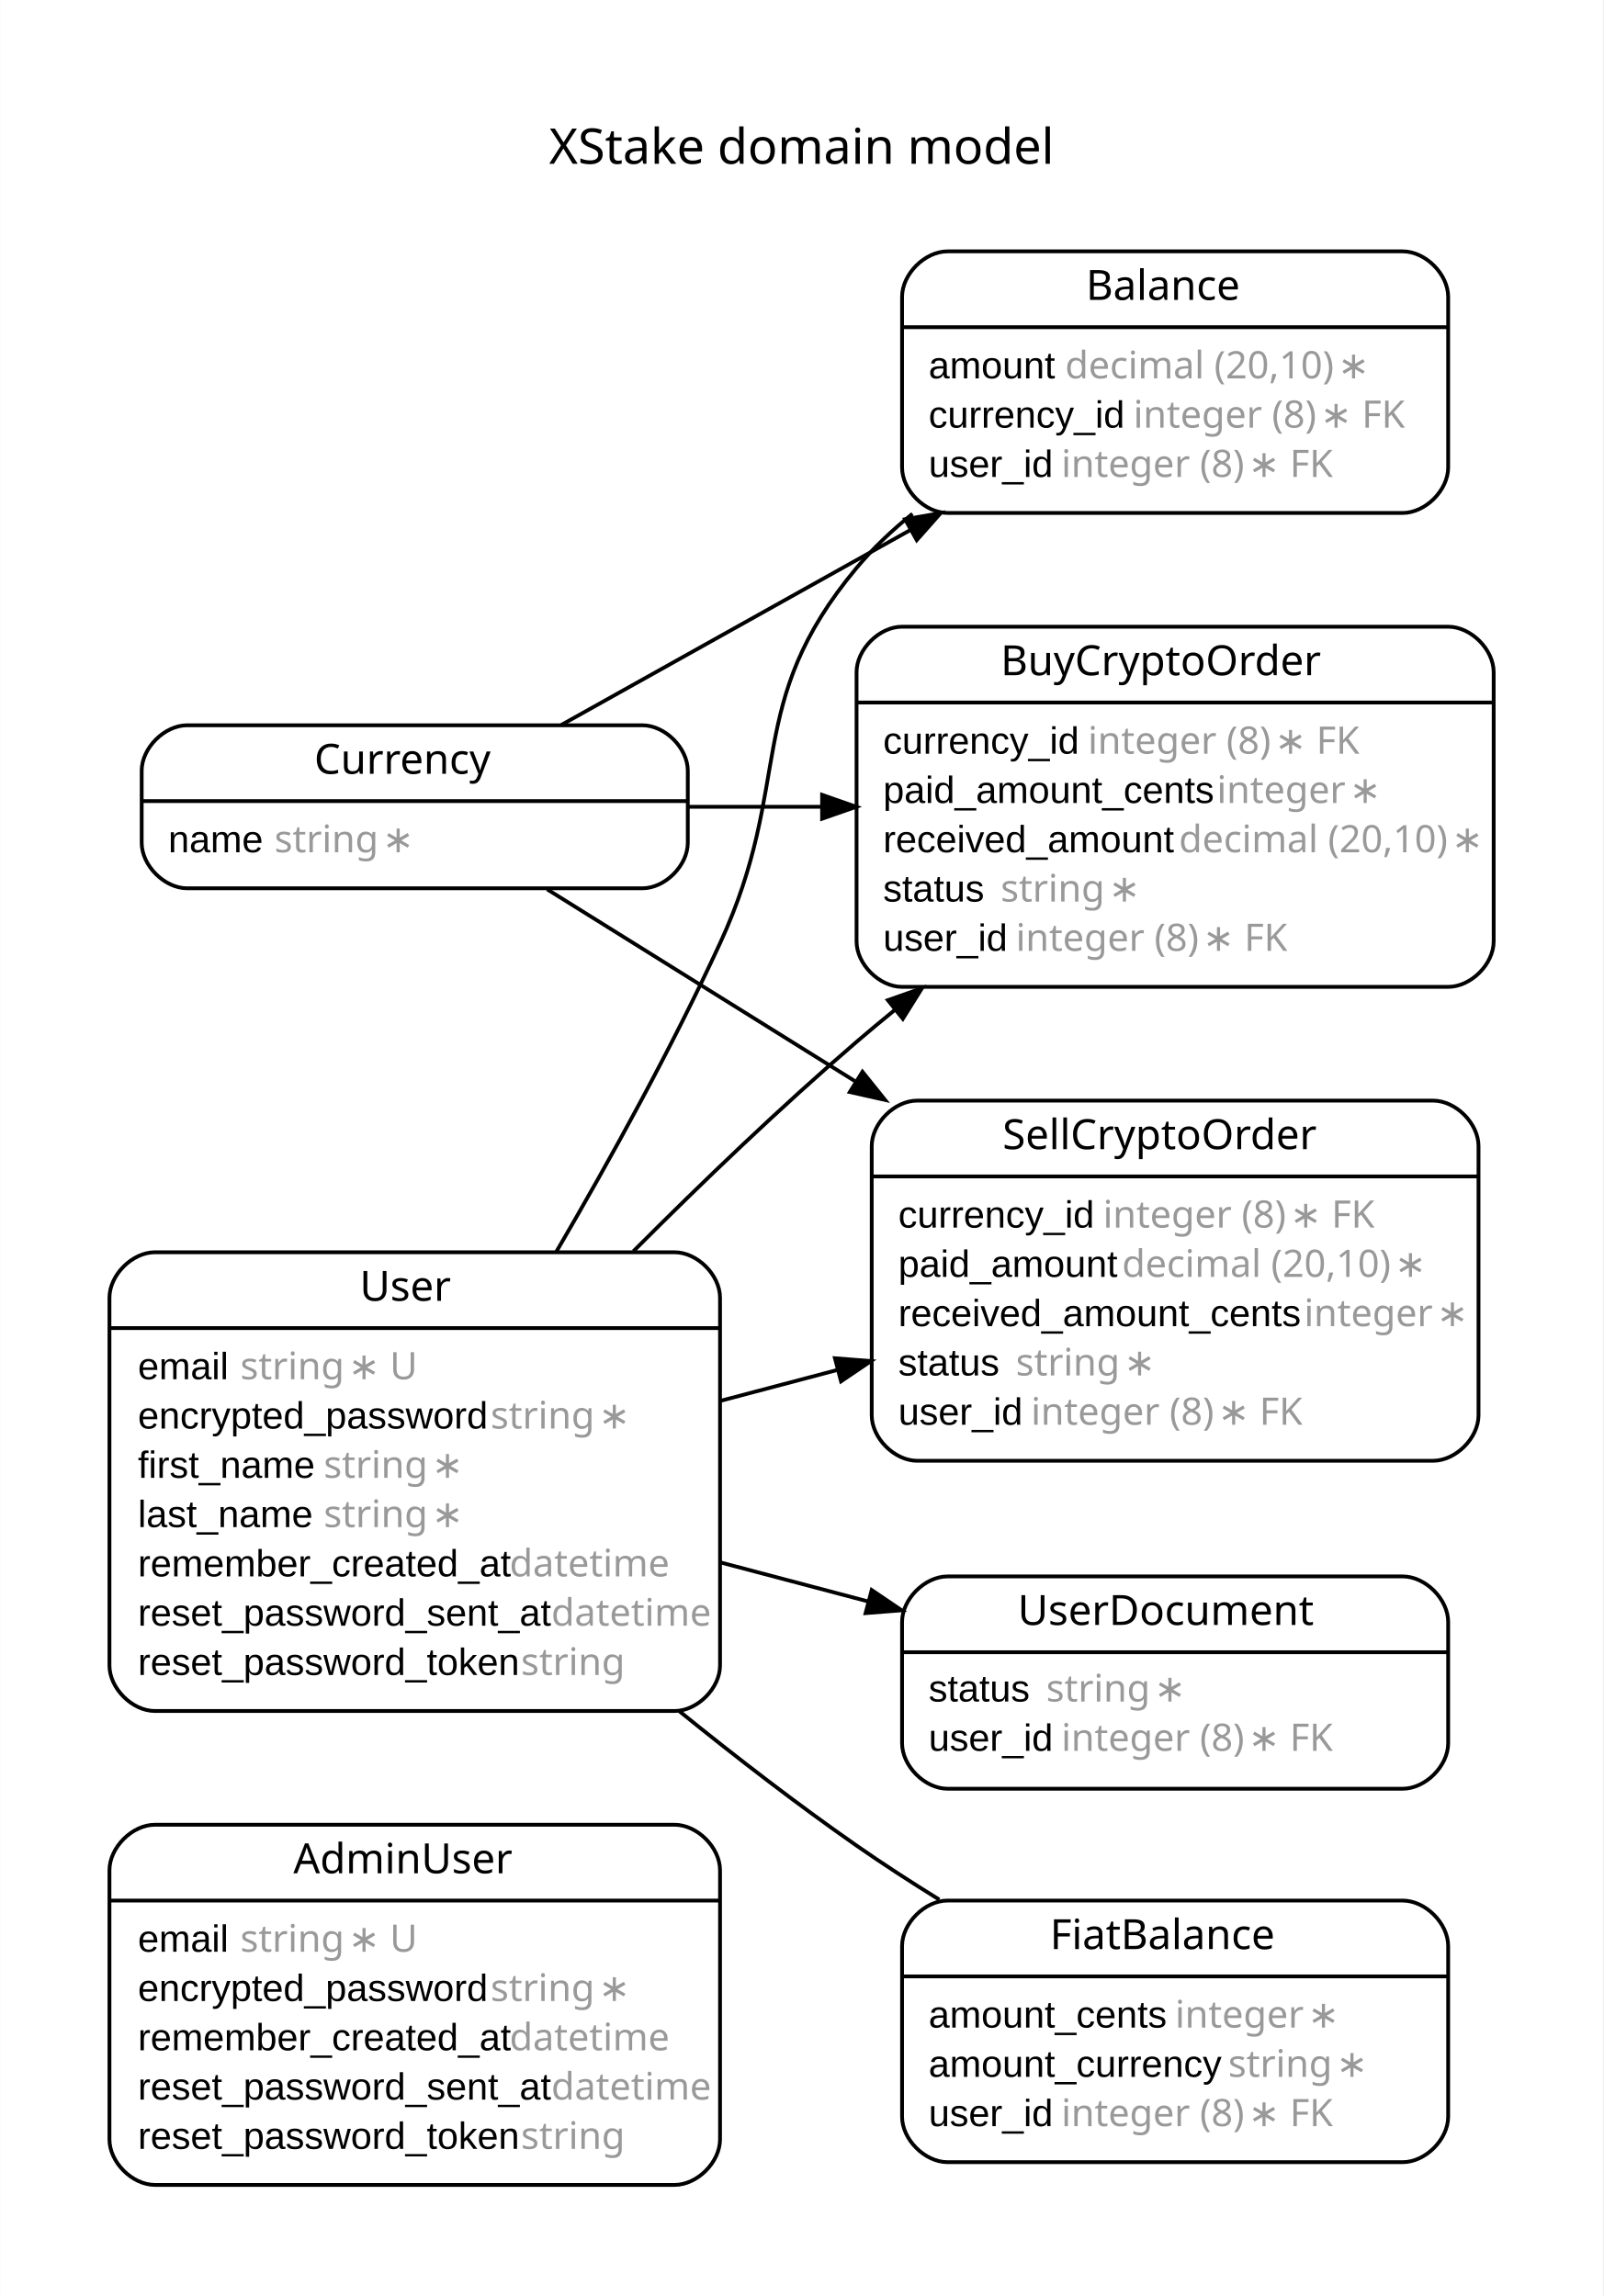
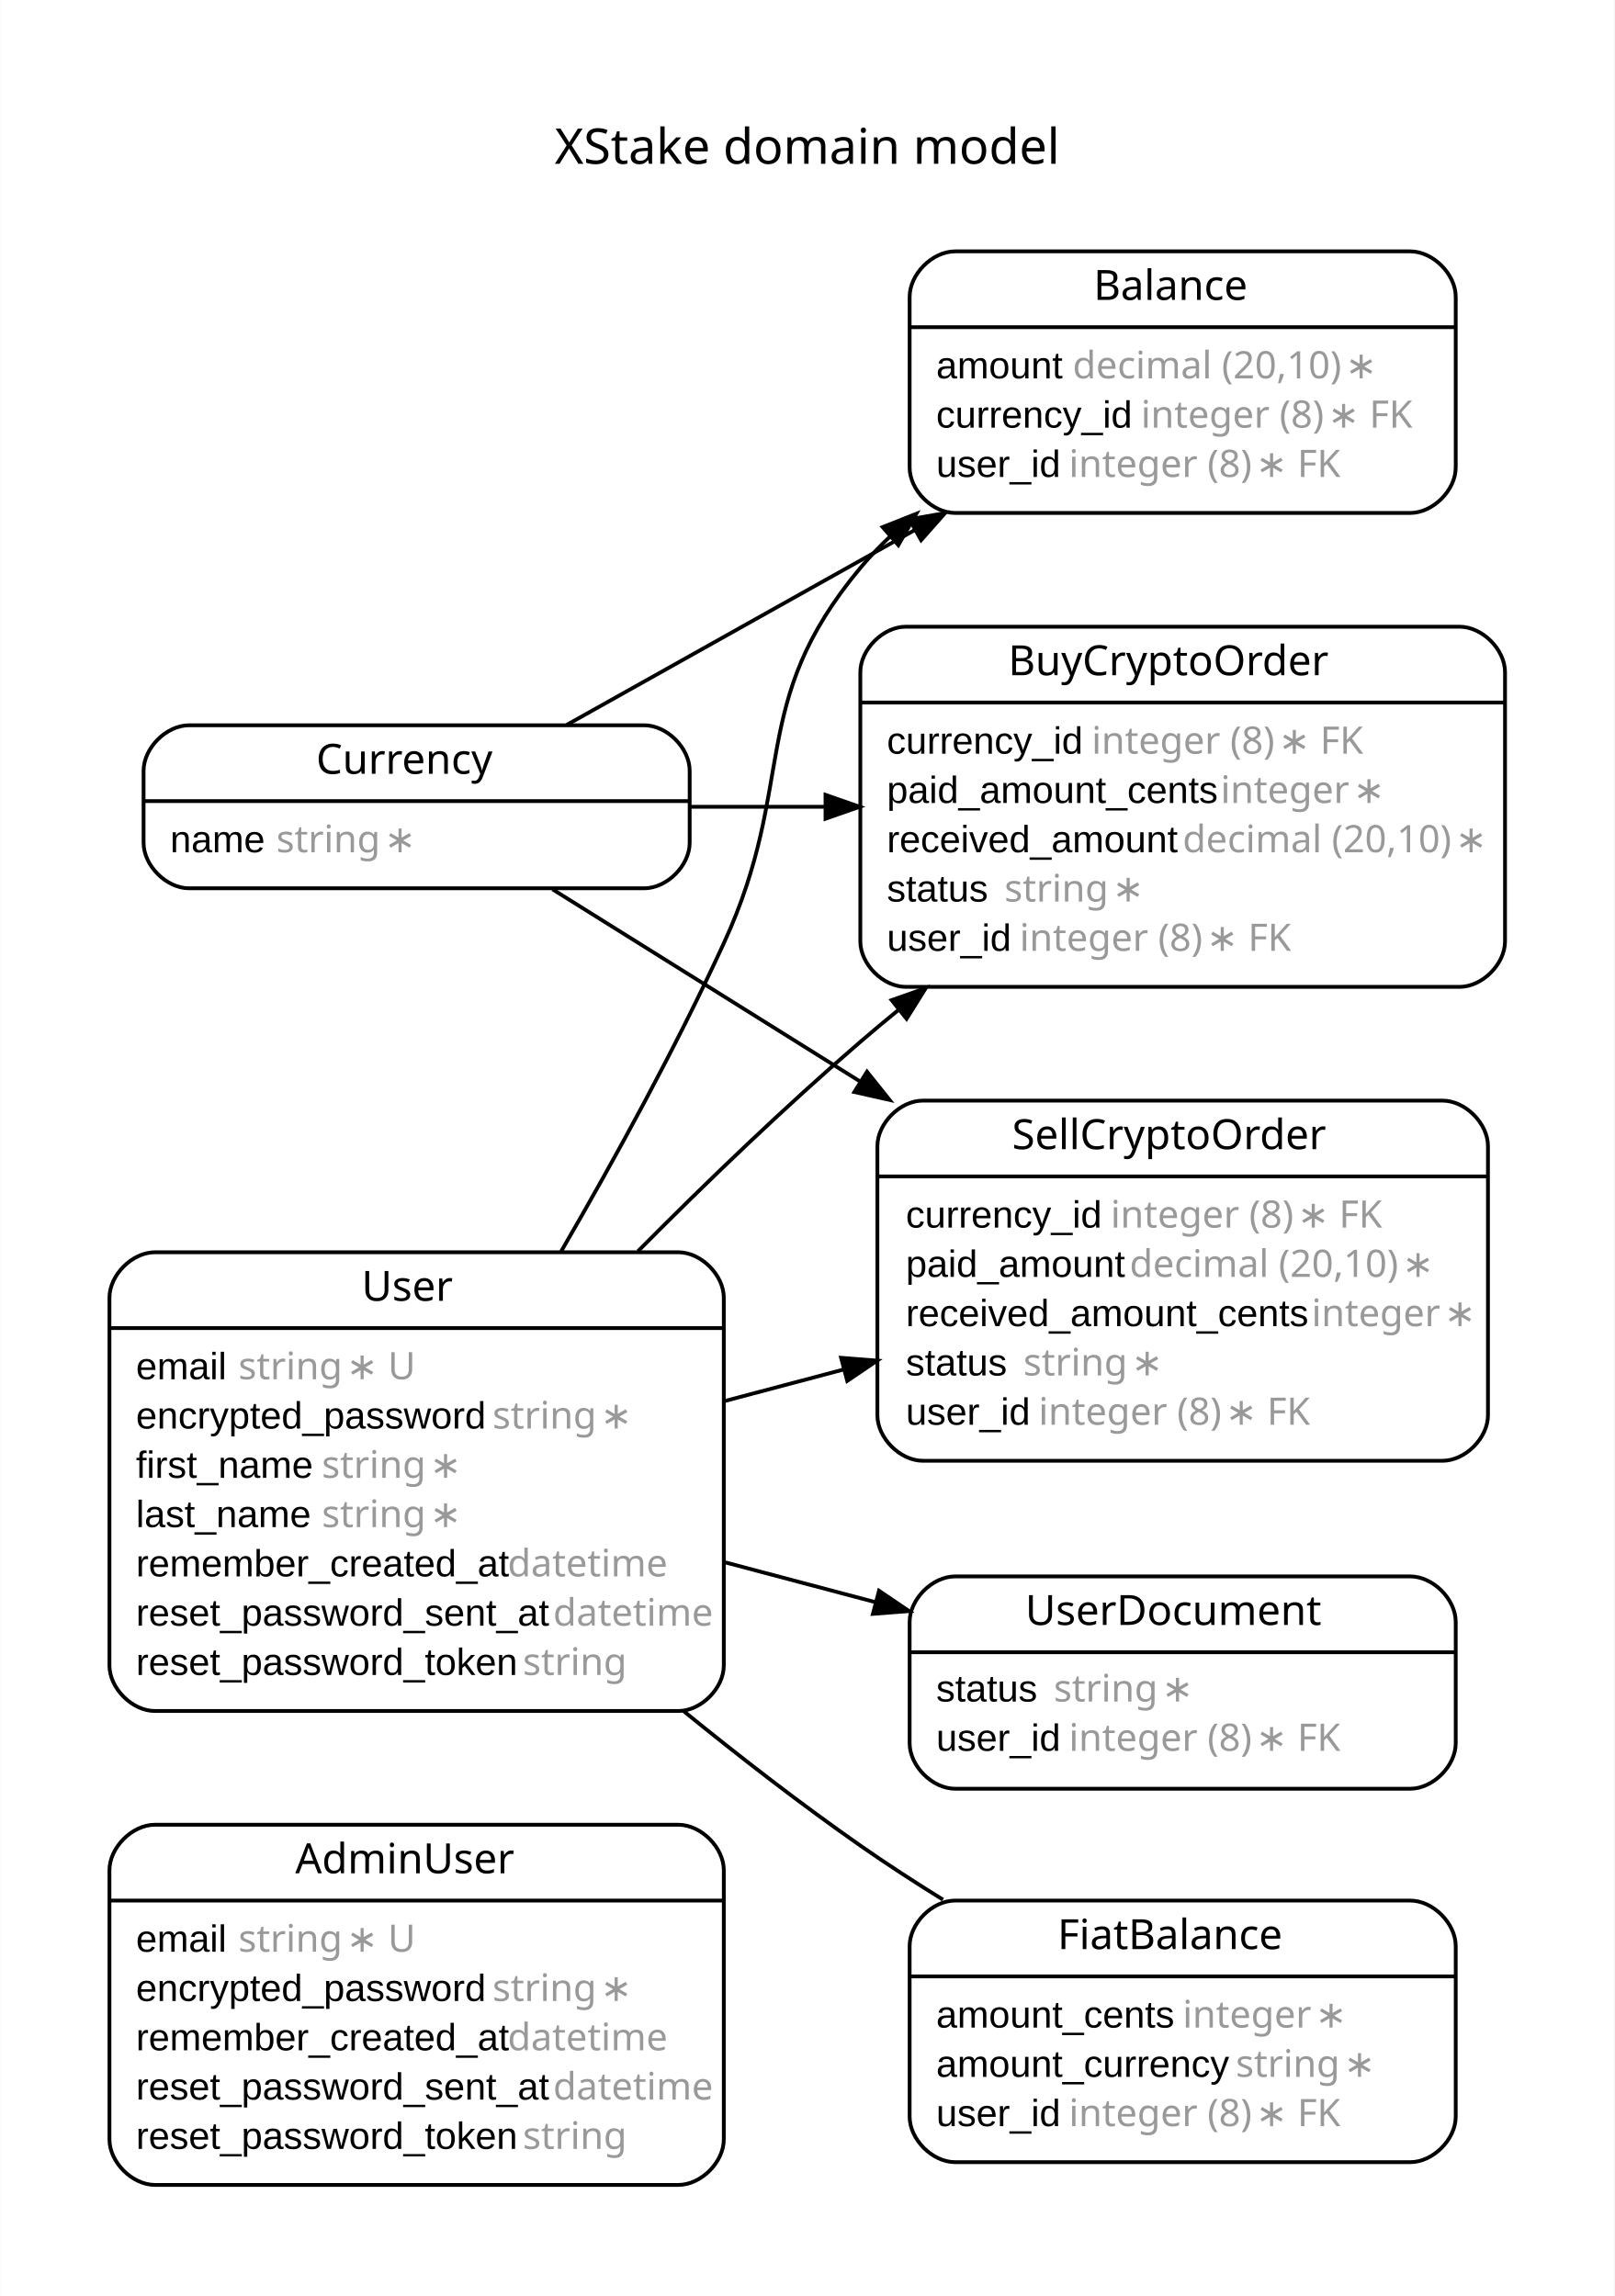
- <svg xmlns="http://www.w3.org/2000/svg" width="423pt" height="606pt" viewBox="0.00 0.00 422.60 605.60">
+ <svg xmlns="http://www.w3.org/2000/svg" width="426pt" height="606pt" viewBox="0.00 0.00 425.60 605.60">
  <g id="graph0" class="graph" transform="scale(1 1) rotate(0) translate(28.8 576.8)">
-     <polygon fill="#ffffff" stroke="transparent" points="-28.8,28.8 -28.8,-576.8 393.8,-576.8 393.8,28.8 -28.8,28.8" />
-     <text text-anchor="middle" x="182.5" y="-533.6" font-family="Arial Bold" font-size="13.00" fill="#000000">XStake domain model</text>
+     <polygon fill="white" stroke="transparent" points="-28.8,28.8 -28.8,-576.8 396.8,-576.8 396.8,28.8 -28.8,28.8" />
+     <text text-anchor="middle" x="184" y="-533.6" font-family="Arial Bold" font-size="13.00">XStake domain model</text>
    <g id="node1" class="node">
-       <path fill="none" stroke="#000000" d="M12,-.5C12,-.5 149,-.5 149,-.5 155,-.5 161,-6.5 161,-12.5 161,-12.5 161,-83.5 161,-83.5 161,-89.5 155,-95.5 149,-95.5 149,-95.5 12,-95.5 12,-95.5 6,-95.5 0,-89.5 0,-83.5 0,-83.5 0,-12.5 0,-12.5 0,-6.5 6,-.5 12,-.5" />
-       <text text-anchor="start" x="48.5" y="-82.7" font-family="Arial Bold" font-size="11.00" fill="#000000">AdminUser</text>
-       <polyline fill="none" stroke="#000000" points="0,-75.5 161,-75.5 " />
-       <text text-anchor="start" x="7.5" y="-62" font-family="Arial" font-size="10.00" fill="#000000">email </text>
-       <text text-anchor="start" x="34.5" y="-62" font-family="Arial Italic" font-size="10.00" fill="#999999">string ∗ U</text>
-       <text text-anchor="start" x="7.5" y="-49" font-family="Arial" font-size="10.00" fill="#000000">encrypted_password </text>
-       <text text-anchor="start" x="100.5" y="-49" font-family="Arial Italic" font-size="10.00" fill="#999999">string ∗</text>
-       <text text-anchor="start" x="7.5" y="-36" font-family="Arial" font-size="10.00" fill="#000000">remember_created_at </text>
-       <text text-anchor="start" x="105.5" y="-36" font-family="Arial Italic" font-size="10.00" fill="#999999">datetime</text>
-       <text text-anchor="start" x="7.5" y="-23" font-family="Arial" font-size="10.00" fill="#000000">reset_password_sent_at </text>
-       <text text-anchor="start" x="116.5" y="-23" font-family="Arial Italic" font-size="10.00" fill="#999999">datetime</text>
-       <text text-anchor="start" x="7.5" y="-10" font-family="Arial" font-size="10.00" fill="#000000">reset_password_token </text>
-       <text text-anchor="start" x="108.5" y="-10" font-family="Arial Italic" font-size="10.00" fill="#999999">string</text>
+       <path fill="none" stroke="black" d="M12,-0.5C12,-0.5 150,-0.5 150,-0.5 156,-0.5 162,-6.5 162,-12.5 162,-12.5 162,-83.5 162,-83.5 162,-89.5 156,-95.5 150,-95.5 150,-95.5 12,-95.5 12,-95.5 6,-95.5 0,-89.5 0,-83.5 0,-83.5 0,-12.5 0,-12.5 0,-6.5 6,-0.5 12,-0.5" />
+       <text text-anchor="start" x="49" y="-82.7" font-family="Arial Bold" font-size="11.00">AdminUser</text>
+       <polyline fill="none" stroke="black" points="0,-75.5 162,-75.5 " />
+       <text text-anchor="start" x="7" y="-62" font-family="Arial" font-size="10.00">email </text>
+       <text text-anchor="start" x="34" y="-62" font-family="Arial Italic" font-size="10.00" fill="#999999">string ∗ U</text>
+       <text text-anchor="start" x="7" y="-49" font-family="Arial" font-size="10.00">encrypted_password </text>
+       <text text-anchor="start" x="101" y="-49" font-family="Arial Italic" font-size="10.00" fill="#999999">string ∗</text>
+       <text text-anchor="start" x="7" y="-36" font-family="Arial" font-size="10.00">remember_created_at </text>
+       <text text-anchor="start" x="105" y="-36" font-family="Arial Italic" font-size="10.00" fill="#999999">datetime</text>
+       <text text-anchor="start" x="7" y="-23" font-family="Arial" font-size="10.00">reset_password_sent_at </text>
+       <text text-anchor="start" x="117" y="-23" font-family="Arial Italic" font-size="10.00" fill="#999999">datetime</text>
+       <text text-anchor="start" x="7" y="-10" font-family="Arial" font-size="10.00">reset_password_token </text>
+       <text text-anchor="start" x="109" y="-10" font-family="Arial Italic" font-size="10.00" fill="#999999">string</text>
    </g>
    <g id="node2" class="node">
-       <path fill="none" stroke="#000000" d="M221,-441.5C221,-441.5 341,-441.5 341,-441.5 347,-441.5 353,-447.5 353,-453.5 353,-453.5 353,-498.5 353,-498.5 353,-504.5 347,-510.5 341,-510.5 341,-510.5 221,-510.5 221,-510.5 215,-510.5 209,-504.5 209,-498.5 209,-498.5 209,-453.5 209,-453.5 209,-447.5 215,-441.5 221,-441.5" />
-       <text text-anchor="start" x="257.5" y="-497.7" font-family="Arial Bold" font-size="11.00" fill="#000000">Balance</text>
-       <polyline fill="none" stroke="#000000" points="209,-490.5 353,-490.5 " />
-       <text text-anchor="start" x="216" y="-477" font-family="Arial" font-size="10.00" fill="#000000">amount </text>
-       <text text-anchor="start" x="252" y="-477" font-family="Arial Italic" font-size="10.00" fill="#999999">decimal (20,10) ∗</text>
-       <text text-anchor="start" x="216" y="-464" font-family="Arial" font-size="10.00" fill="#000000">currency_id </text>
-       <text text-anchor="start" x="270" y="-464" font-family="Arial Italic" font-size="10.00" fill="#999999">integer (8) ∗ FK</text>
-       <text text-anchor="start" x="216" y="-451" font-family="Arial" font-size="10.00" fill="#000000">user_id </text>
-       <text text-anchor="start" x="251" y="-451" font-family="Arial Italic" font-size="10.00" fill="#999999">integer (8) ∗ FK</text>
+       <path fill="none" stroke="black" d="M223,-441.5C223,-441.5 343,-441.5 343,-441.5 349,-441.5 355,-447.5 355,-453.5 355,-453.5 355,-498.5 355,-498.5 355,-504.5 349,-510.5 343,-510.5 343,-510.5 223,-510.5 223,-510.5 217,-510.5 211,-504.5 211,-498.5 211,-498.5 211,-453.5 211,-453.5 211,-447.5 217,-441.5 223,-441.5" />
+       <text text-anchor="start" x="259.5" y="-497.7" font-family="Arial Bold" font-size="11.00">Balance</text>
+       <polyline fill="none" stroke="black" points="211,-490.5 355,-490.5 " />
+       <text text-anchor="start" x="218" y="-477" font-family="Arial" font-size="10.00">amount </text>
+       <text text-anchor="start" x="254" y="-477" font-family="Arial Italic" font-size="10.00" fill="#999999">decimal (20,10) ∗</text>
+       <text text-anchor="start" x="218" y="-464" font-family="Arial" font-size="10.00">currency_id </text>
+       <text text-anchor="start" x="272" y="-464" font-family="Arial Italic" font-size="10.00" fill="#999999">integer (8) ∗ FK</text>
+       <text text-anchor="start" x="218" y="-451" font-family="Arial" font-size="10.00">user_id </text>
+       <text text-anchor="start" x="253" y="-451" font-family="Arial Italic" font-size="10.00" fill="#999999">integer (8) ∗ FK</text>
    </g>
    <g id="node3" class="node">
-       <path fill="none" stroke="#000000" d="M209,-316.5C209,-316.5 353,-316.5 353,-316.5 359,-316.5 365,-322.5 365,-328.5 365,-328.5 365,-399.5 365,-399.5 365,-405.5 359,-411.5 353,-411.5 353,-411.5 209,-411.5 209,-411.5 203,-411.5 197,-405.5 197,-399.5 197,-399.5 197,-328.5 197,-328.5 197,-322.5 203,-316.5 209,-316.5" />
-       <text text-anchor="start" x="235" y="-398.7" font-family="Arial Bold" font-size="11.00" fill="#000000">BuyCryptoOrder</text>
-       <polyline fill="none" stroke="#000000" points="197,-391.5 365,-391.5 " />
-       <text text-anchor="start" x="204" y="-378" font-family="Arial" font-size="10.00" fill="#000000">currency_id </text>
-       <text text-anchor="start" x="258" y="-378" font-family="Arial Italic" font-size="10.00" fill="#999999">integer (8) ∗ FK</text>
-       <text text-anchor="start" x="204" y="-365" font-family="Arial" font-size="10.00" fill="#000000">paid_amount_cents </text>
-       <text text-anchor="start" x="292" y="-365" font-family="Arial Italic" font-size="10.00" fill="#999999">integer ∗</text>
-       <text text-anchor="start" x="204" y="-352" font-family="Arial" font-size="10.00" fill="#000000">received_amount </text>
-       <text text-anchor="start" x="282" y="-352" font-family="Arial Italic" font-size="10.00" fill="#999999">decimal (20,10) ∗</text>
-       <text text-anchor="start" x="204" y="-339" font-family="Arial" font-size="10.00" fill="#000000">status </text>
-       <text text-anchor="start" x="235" y="-339" font-family="Arial Italic" font-size="10.00" fill="#999999">string ∗</text>
-       <text text-anchor="start" x="204" y="-326" font-family="Arial" font-size="10.00" fill="#000000">user_id </text>
-       <text text-anchor="start" x="239" y="-326" font-family="Arial Italic" font-size="10.00" fill="#999999">integer (8) ∗ FK</text>
+       <path fill="none" stroke="black" d="M210,-316.5C210,-316.5 356,-316.5 356,-316.5 362,-316.5 368,-322.5 368,-328.5 368,-328.5 368,-399.5 368,-399.5 368,-405.5 362,-411.5 356,-411.5 356,-411.5 210,-411.5 210,-411.5 204,-411.5 198,-405.5 198,-399.5 198,-399.5 198,-328.5 198,-328.5 198,-322.5 204,-316.5 210,-316.5" />
+       <text text-anchor="start" x="237" y="-398.7" font-family="Arial Bold" font-size="11.00">BuyCryptoOrder</text>
+       <polyline fill="none" stroke="black" points="198,-391.5 368,-391.5 " />
+       <text text-anchor="start" x="205" y="-378" font-family="Arial" font-size="10.00">currency_id </text>
+       <text text-anchor="start" x="259" y="-378" font-family="Arial Italic" font-size="10.00" fill="#999999">integer (8) ∗ FK</text>
+       <text text-anchor="start" x="205" y="-365" font-family="Arial" font-size="10.00">paid_amount_cents </text>
+       <text text-anchor="start" x="293" y="-365" font-family="Arial Italic" font-size="10.00" fill="#999999">integer ∗</text>
+       <text text-anchor="start" x="205" y="-352" font-family="Arial" font-size="10.00">received_amount </text>
+       <text text-anchor="start" x="283" y="-352" font-family="Arial Italic" font-size="10.00" fill="#999999">decimal (20,10) ∗</text>
+       <text text-anchor="start" x="205" y="-339" font-family="Arial" font-size="10.00">status </text>
+       <text text-anchor="start" x="236" y="-339" font-family="Arial Italic" font-size="10.00" fill="#999999">string ∗</text>
+       <text text-anchor="start" x="205" y="-326" font-family="Arial" font-size="10.00">user_id </text>
+       <text text-anchor="start" x="240" y="-326" font-family="Arial Italic" font-size="10.00" fill="#999999">integer (8) ∗ FK</text>
    </g>
    <g id="node4" class="node">
-       <path fill="none" stroke="#000000" d="M20.5,-342.5C20.5,-342.5 140.5,-342.5 140.5,-342.5 146.5,-342.5 152.5,-348.5 152.5,-354.5 152.5,-354.5 152.5,-373.5 152.5,-373.5 152.5,-379.5 146.5,-385.5 140.5,-385.5 140.5,-385.5 20.5,-385.5 20.5,-385.5 14.5,-385.5 8.5,-379.5 8.5,-373.5 8.5,-373.5 8.5,-354.5 8.5,-354.5 8.5,-348.5 14.5,-342.5 20.5,-342.5" />
-       <text text-anchor="start" x="54" y="-372.7" font-family="Arial Bold" font-size="11.00" fill="#000000">Currency</text>
-       <polyline fill="none" stroke="#000000" points="8.5,-365.5 152.5,-365.5 " />
-       <text text-anchor="start" x="15.5" y="-352" font-family="Arial" font-size="10.00" fill="#000000">name </text>
-       <text text-anchor="start" x="43.5" y="-352" font-family="Arial Italic" font-size="10.00" fill="#999999">string ∗</text>
+       <path fill="none" stroke="black" d="M21,-342.5C21,-342.5 141,-342.5 141,-342.5 147,-342.5 153,-348.5 153,-354.5 153,-354.5 153,-373.5 153,-373.5 153,-379.5 147,-385.5 141,-385.5 141,-385.5 21,-385.5 21,-385.5 15,-385.5 9,-379.5 9,-373.5 9,-373.5 9,-354.5 9,-354.5 9,-348.5 15,-342.5 21,-342.5" />
+       <text text-anchor="start" x="54.5" y="-372.7" font-family="Arial Bold" font-size="11.00">Currency</text>
+       <polyline fill="none" stroke="black" points="9,-365.5 153,-365.5 " />
+       <text text-anchor="start" x="16" y="-352" font-family="Arial" font-size="10.00">name </text>
+       <text text-anchor="start" x="44" y="-352" font-family="Arial Italic" font-size="10.00" fill="#999999">string ∗</text>
    </g>
    <g id="edge8" class="edge">
-       <path fill="none" stroke="#000000" d="M119.158,-385.595C145.169,-400.124 180.211,-419.699 211.037,-436.918" />
-       <polygon fill="#000000" stroke="#000000" points="209.797,-439.834 219.19,-441.473 212.869,-434.334 209.797,-439.834" />
+       <path fill="none" stroke="black" d="M120.56,-385.59C146.51,-400.12 181.46,-419.7 212.21,-436.92" />
+       <polygon fill="black" stroke="black" points="210.95,-439.82 220.34,-441.47 214.03,-434.33 210.95,-439.82" />
    </g>
    <g id="edge5" class="edge">
-       <path fill="none" stroke="#000000" d="M152.602,-364C164.053,-364 176.038,-364 187.889,-364" />
-       <polygon fill="#000000" stroke="#000000" points="187.914,-367.15 196.914,-364 187.914,-360.85 187.914,-367.15" />
+       <path fill="none" stroke="black" d="M153.08,-364C164.62,-364 176.72,-364 188.7,-364" />
+       <polygon fill="black" stroke="black" points="188.82,-367.15 197.82,-364 188.82,-360.85 188.82,-367.15" />
    </g>
    <g id="node6" class="node">
-       <path fill="none" stroke="#000000" d="M213,-191.5C213,-191.5 349,-191.5 349,-191.5 355,-191.5 361,-197.5 361,-203.5 361,-203.5 361,-274.5 361,-274.5 361,-280.5 355,-286.5 349,-286.5 349,-286.5 213,-286.5 213,-286.5 207,-286.5 201,-280.5 201,-274.5 201,-274.5 201,-203.5 201,-203.5 201,-197.5 207,-191.5 213,-191.5" />
-       <text text-anchor="start" x="235.5" y="-273.7" font-family="Arial Bold" font-size="11.00" fill="#000000">SellCryptoOrder</text>
-       <polyline fill="none" stroke="#000000" points="201,-266.5 361,-266.5 " />
-       <text text-anchor="start" x="208" y="-253" font-family="Arial" font-size="10.00" fill="#000000">currency_id </text>
-       <text text-anchor="start" x="262" y="-253" font-family="Arial Italic" font-size="10.00" fill="#999999">integer (8) ∗ FK</text>
-       <text text-anchor="start" x="208" y="-240" font-family="Arial" font-size="10.00" fill="#000000">paid_amount </text>
-       <text text-anchor="start" x="267" y="-240" font-family="Arial Italic" font-size="10.00" fill="#999999">decimal (20,10) ∗</text>
-       <text text-anchor="start" x="208" y="-227" font-family="Arial" font-size="10.00" fill="#000000">received_amount_cents </text>
-       <text text-anchor="start" x="315" y="-227" font-family="Arial Italic" font-size="10.00" fill="#999999">integer ∗</text>
-       <text text-anchor="start" x="208" y="-214" font-family="Arial" font-size="10.00" fill="#000000">status </text>
-       <text text-anchor="start" x="239" y="-214" font-family="Arial Italic" font-size="10.00" fill="#999999">string ∗</text>
-       <text text-anchor="start" x="208" y="-201" font-family="Arial" font-size="10.00" fill="#000000">user_id </text>
-       <text text-anchor="start" x="243" y="-201" font-family="Arial Italic" font-size="10.00" fill="#999999">integer (8) ∗ FK</text>
+       <path fill="none" stroke="black" d="M214.5,-191.5C214.5,-191.5 351.5,-191.5 351.5,-191.5 357.5,-191.5 363.5,-197.5 363.5,-203.5 363.5,-203.5 363.5,-274.5 363.5,-274.5 363.5,-280.5 357.5,-286.5 351.5,-286.5 351.5,-286.5 214.5,-286.5 214.5,-286.5 208.5,-286.5 202.5,-280.5 202.5,-274.5 202.5,-274.5 202.5,-203.5 202.5,-203.5 202.5,-197.5 208.5,-191.5 214.5,-191.5" />
+       <text text-anchor="start" x="238" y="-273.7" font-family="Arial Bold" font-size="11.00">SellCryptoOrder</text>
+       <polyline fill="none" stroke="black" points="202.5,-266.5 363.5,-266.5 " />
+       <text text-anchor="start" x="210" y="-253" font-family="Arial" font-size="10.00">currency_id </text>
+       <text text-anchor="start" x="264" y="-253" font-family="Arial Italic" font-size="10.00" fill="#999999">integer (8) ∗ FK</text>
+       <text text-anchor="start" x="210" y="-240" font-family="Arial" font-size="10.00">paid_amount </text>
+       <text text-anchor="start" x="269" y="-240" font-family="Arial Italic" font-size="10.00" fill="#999999">decimal (20,10) ∗</text>
+       <text text-anchor="start" x="210" y="-227" font-family="Arial" font-size="10.00">received_amount_cents </text>
+       <text text-anchor="start" x="317" y="-227" font-family="Arial Italic" font-size="10.00" fill="#999999">integer ∗</text>
+       <text text-anchor="start" x="210" y="-214" font-family="Arial" font-size="10.00">status </text>
+       <text text-anchor="start" x="241" y="-214" font-family="Arial Italic" font-size="10.00" fill="#999999">string ∗</text>
+       <text text-anchor="start" x="210" y="-201" font-family="Arial" font-size="10.00">user_id </text>
+       <text text-anchor="start" x="245" y="-201" font-family="Arial Italic" font-size="10.00" fill="#999999">integer (8) ∗ FK</text>
    </g>
    <g id="edge7" class="edge">
-       <path fill="none" stroke="#000000" d="M115.424,-342.227C137.884,-328.224 168.091,-309.392 196.555,-291.646" />
-       <polygon fill="#000000" stroke="#000000" points="198.558,-294.11 204.529,-286.675 195.225,-288.764 198.558,-294.11" />
+       <path fill="none" stroke="black" d="M116.84,-342.23C139.24,-328.22 169.37,-309.39 197.77,-291.65" />
+       <polygon fill="black" stroke="black" points="199.76,-294.12 205.72,-286.68 196.42,-288.77 199.76,-294.12" />
    </g>
    <g id="node5" class="node">
-       <path fill="none" stroke="#000000" d="M221,-6.5C221,-6.5 341,-6.5 341,-6.5 347,-6.5 353,-12.5 353,-18.5 353,-18.5 353,-63.5 353,-63.5 353,-69.5 347,-75.5 341,-75.5 341,-75.5 221,-75.5 221,-75.5 215,-75.5 209,-69.5 209,-63.5 209,-63.5 209,-18.5 209,-18.5 209,-12.5 215,-6.5 221,-6.5" />
-       <text text-anchor="start" x="248" y="-62.7" font-family="Arial Bold" font-size="11.00" fill="#000000">FiatBalance</text>
-       <polyline fill="none" stroke="#000000" points="209,-55.5 353,-55.5 " />
-       <text text-anchor="start" x="216" y="-42" font-family="Arial" font-size="10.00" fill="#000000">amount_cents </text>
-       <text text-anchor="start" x="281" y="-42" font-family="Arial Italic" font-size="10.00" fill="#999999">integer ∗</text>
-       <text text-anchor="start" x="216" y="-29" font-family="Arial" font-size="10.00" fill="#000000">amount_currency </text>
-       <text text-anchor="start" x="295" y="-29" font-family="Arial Italic" font-size="10.00" fill="#999999">string ∗</text>
-       <text text-anchor="start" x="216" y="-16" font-family="Arial" font-size="10.00" fill="#000000">user_id </text>
-       <text text-anchor="start" x="251" y="-16" font-family="Arial Italic" font-size="10.00" fill="#999999">integer (8) ∗ FK</text>
+       <path fill="none" stroke="black" d="M223,-6.5C223,-6.5 343,-6.5 343,-6.5 349,-6.5 355,-12.5 355,-18.5 355,-18.5 355,-63.5 355,-63.5 355,-69.5 349,-75.5 343,-75.5 343,-75.5 223,-75.5 223,-75.5 217,-75.5 211,-69.5 211,-63.5 211,-63.5 211,-18.5 211,-18.5 211,-12.5 217,-6.5 223,-6.5" />
+       <text text-anchor="start" x="250" y="-62.7" font-family="Arial Bold" font-size="11.00">FiatBalance</text>
+       <polyline fill="none" stroke="black" points="211,-55.5 355,-55.5 " />
+       <text text-anchor="start" x="218" y="-42" font-family="Arial" font-size="10.00">amount_cents </text>
+       <text text-anchor="start" x="283" y="-42" font-family="Arial Italic" font-size="10.00" fill="#999999">integer ∗</text>
+       <text text-anchor="start" x="218" y="-29" font-family="Arial" font-size="10.00">amount_currency </text>
+       <text text-anchor="start" x="297" y="-29" font-family="Arial Italic" font-size="10.00" fill="#999999">string ∗</text>
+       <text text-anchor="start" x="218" y="-16" font-family="Arial" font-size="10.00">user_id </text>
+       <text text-anchor="start" x="253" y="-16" font-family="Arial Italic" font-size="10.00" fill="#999999">integer (8) ∗ FK</text>
    </g>
    <g id="node7" class="node">
-       <path fill="none" stroke="#000000" d="M12,-125.5C12,-125.5 149,-125.5 149,-125.5 155,-125.5 161,-131.5 161,-137.5 161,-137.5 161,-234.5 161,-234.5 161,-240.5 155,-246.5 149,-246.5 149,-246.5 12,-246.5 12,-246.5 6,-246.5 0,-240.5 0,-234.5 0,-234.5 0,-137.5 0,-137.5 0,-131.5 6,-125.5 12,-125.5" />
-       <text text-anchor="start" x="66" y="-233.7" font-family="Arial Bold" font-size="11.00" fill="#000000">User</text>
-       <polyline fill="none" stroke="#000000" points="0,-226.5 161,-226.5 " />
-       <text text-anchor="start" x="7.5" y="-213" font-family="Arial" font-size="10.00" fill="#000000">email </text>
-       <text text-anchor="start" x="34.5" y="-213" font-family="Arial Italic" font-size="10.00" fill="#999999">string ∗ U</text>
-       <text text-anchor="start" x="7.5" y="-200" font-family="Arial" font-size="10.00" fill="#000000">encrypted_password </text>
-       <text text-anchor="start" x="100.5" y="-200" font-family="Arial Italic" font-size="10.00" fill="#999999">string ∗</text>
-       <text text-anchor="start" x="7.5" y="-187" font-family="Arial" font-size="10.00" fill="#000000">first_name </text>
-       <text text-anchor="start" x="56.5" y="-187" font-family="Arial Italic" font-size="10.00" fill="#999999">string ∗</text>
-       <text text-anchor="start" x="7.5" y="-174" font-family="Arial" font-size="10.00" fill="#000000">last_name </text>
-       <text text-anchor="start" x="56.5" y="-174" font-family="Arial Italic" font-size="10.00" fill="#999999">string ∗</text>
-       <text text-anchor="start" x="7.5" y="-161" font-family="Arial" font-size="10.00" fill="#000000">remember_created_at </text>
-       <text text-anchor="start" x="105.5" y="-161" font-family="Arial Italic" font-size="10.00" fill="#999999">datetime</text>
-       <text text-anchor="start" x="7.5" y="-148" font-family="Arial" font-size="10.00" fill="#000000">reset_password_sent_at </text>
-       <text text-anchor="start" x="116.5" y="-148" font-family="Arial Italic" font-size="10.00" fill="#999999">datetime</text>
-       <text text-anchor="start" x="7.5" y="-135" font-family="Arial" font-size="10.00" fill="#000000">reset_password_token </text>
-       <text text-anchor="start" x="108.5" y="-135" font-family="Arial Italic" font-size="10.00" fill="#999999">string</text>
+       <path fill="none" stroke="black" d="M12,-125.5C12,-125.5 150,-125.5 150,-125.5 156,-125.5 162,-131.5 162,-137.5 162,-137.5 162,-234.5 162,-234.5 162,-240.5 156,-246.5 150,-246.5 150,-246.5 12,-246.5 12,-246.5 6,-246.5 0,-240.5 0,-234.5 0,-234.5 0,-137.5 0,-137.5 0,-131.5 6,-125.5 12,-125.5" />
+       <text text-anchor="start" x="66.5" y="-233.7" font-family="Arial Bold" font-size="11.00">User</text>
+       <polyline fill="none" stroke="black" points="0,-226.5 162,-226.5 " />
+       <text text-anchor="start" x="7" y="-213" font-family="Arial" font-size="10.00">email </text>
+       <text text-anchor="start" x="34" y="-213" font-family="Arial Italic" font-size="10.00" fill="#999999">string ∗ U</text>
+       <text text-anchor="start" x="7" y="-200" font-family="Arial" font-size="10.00">encrypted_password </text>
+       <text text-anchor="start" x="101" y="-200" font-family="Arial Italic" font-size="10.00" fill="#999999">string ∗</text>
+       <text text-anchor="start" x="7" y="-187" font-family="Arial" font-size="10.00">first_name </text>
+       <text text-anchor="start" x="56" y="-187" font-family="Arial Italic" font-size="10.00" fill="#999999">string ∗</text>
+       <text text-anchor="start" x="7" y="-174" font-family="Arial" font-size="10.00">last_name </text>
+       <text text-anchor="start" x="56" y="-174" font-family="Arial Italic" font-size="10.00" fill="#999999">string ∗</text>
+       <text text-anchor="start" x="7" y="-161" font-family="Arial" font-size="10.00">remember_created_at </text>
+       <text text-anchor="start" x="105" y="-161" font-family="Arial Italic" font-size="10.00" fill="#999999">datetime</text>
+       <text text-anchor="start" x="7" y="-148" font-family="Arial" font-size="10.00">reset_password_sent_at </text>
+       <text text-anchor="start" x="117" y="-148" font-family="Arial Italic" font-size="10.00" fill="#999999">datetime</text>
+       <text text-anchor="start" x="7" y="-135" font-family="Arial" font-size="10.00">reset_password_token </text>
+       <text text-anchor="start" x="109" y="-135" font-family="Arial Italic" font-size="10.00" fill="#999999">string</text>
    </g>
    <g id="edge2" class="edge">
-       <path fill="none" stroke="#000000" d="M117.86,-246.682C132.301,-271.416 148.357,-300.595 161,-328 180.613,-370.513 166.991,-391.063 197,-427 201.329,-432.184 206.355,-436.944 211.756,-441.286" />
+       <path fill="none" stroke="black" d="M119.1,-246.71C133.45,-271.44 149.41,-300.62 162,-328 181.56,-370.54 167.99,-391.06 198,-427 200.43,-429.92 203.09,-432.7 205.91,-435.35" />
+       <polygon fill="black" stroke="black" points="203.89,-437.77 212.76,-441.29 208.02,-433.01 203.89,-437.77" />
    </g>
    <g id="edge4" class="edge">
-       <path fill="none" stroke="#000000" d="M138.149,-246.761C156.43,-265.1 177.078,-284.893 197,-302 200.266,-304.805 203.649,-307.622 207.099,-310.427" />
-       <polygon fill="#000000" stroke="#000000" points="205.264,-312.993 214.259,-316.156 209.2,-308.074 205.264,-312.993" />
+       <path fill="none" stroke="black" d="M139.37,-246.78C157.57,-265.12 178.14,-284.91 198,-302 201.26,-304.81 204.64,-307.63 208.09,-310.44" />
+       <polygon fill="black" stroke="black" points="206.25,-313 215.25,-316.17 210.19,-308.08 206.25,-313" />
    </g>
    <g id="edge3" class="edge">
-       <path fill="none" stroke="#000000" d="M150.233,-125.483C165.309,-113.274 181.411,-100.864 197,-90 203.926,-85.173 211.35,-80.363 218.815,-75.747" />
+       <path fill="none" stroke="black" d="M151.41,-125.47C166.42,-113.26 182.46,-100.85 198,-90 204.92,-85.17 212.34,-80.35 219.8,-75.73" />
    </g>
    <g id="edge6" class="edge">
-       <path fill="none" stroke="#000000" d="M161.184,-207.328C171.284,-209.998 181.659,-212.74 191.878,-215.441" />
-       <polygon fill="#000000" stroke="#000000" points="191.301,-218.547 200.807,-217.802 192.911,-212.456 191.301,-218.547" />
+       <path fill="none" stroke="black" d="M162.2,-207.25C172.55,-210 183.21,-212.82 193.69,-215.6" />
+       <polygon fill="black" stroke="black" points="192.93,-218.66 202.44,-217.92 194.55,-212.57 192.93,-218.66" />
    </g>
    <g id="node8" class="node">
-       <path fill="none" stroke="#000000" d="M221,-105C221,-105 341,-105 341,-105 347,-105 353,-111 353,-117 353,-117 353,-149 353,-149 353,-155 347,-161 341,-161 341,-161 221,-161 221,-161 215,-161 209,-155 209,-149 209,-149 209,-117 209,-117 209,-111 215,-105 221,-105" />
-       <text text-anchor="start" x="239.5" y="-148.2" font-family="Arial Bold" font-size="11.00" fill="#000000">UserDocument</text>
-       <polyline fill="none" stroke="#000000" points="209,-141 353,-141 " />
-       <text text-anchor="start" x="216" y="-128" font-family="Arial" font-size="10.00" fill="#000000">status </text>
-       <text text-anchor="start" x="247" y="-128" font-family="Arial Italic" font-size="10.00" fill="#999999">string ∗</text>
-       <text text-anchor="start" x="216" y="-115" font-family="Arial" font-size="10.00" fill="#000000">user_id </text>
-       <text text-anchor="start" x="251" y="-115" font-family="Arial Italic" font-size="10.00" fill="#999999">integer (8) ∗ FK</text>
+       <path fill="none" stroke="black" d="M223,-105C223,-105 343,-105 343,-105 349,-105 355,-111 355,-117 355,-117 355,-149 355,-149 355,-155 349,-161 343,-161 343,-161 223,-161 223,-161 217,-161 211,-155 211,-149 211,-149 211,-117 211,-117 211,-111 217,-105 223,-105" />
+       <text text-anchor="start" x="241.5" y="-148.2" font-family="Arial Bold" font-size="11.00">UserDocument</text>
+       <polyline fill="none" stroke="black" points="211,-141 355,-141 " />
+       <text text-anchor="start" x="218" y="-128" font-family="Arial" font-size="10.00">status </text>
+       <text text-anchor="start" x="249" y="-128" font-family="Arial Italic" font-size="10.00" fill="#999999">string ∗</text>
+       <text text-anchor="start" x="218" y="-115" font-family="Arial" font-size="10.00">user_id </text>
+       <text text-anchor="start" x="253" y="-115" font-family="Arial Italic" font-size="10.00" fill="#999999">integer (8) ∗ FK</text>
    </g>
    <g id="edge1" class="edge">
-       <path fill="none" stroke="#000000" d="M161.184,-164.672C174.004,-161.283 187.268,-157.777 200.093,-154.387" />
-       <polygon fill="#000000" stroke="#000000" points="200.995,-157.407 208.891,-152.061 199.385,-151.316 200.995,-157.407" />
+       <path fill="none" stroke="black" d="M162.2,-164.75C175.26,-161.29 188.8,-157.7 201.87,-154.23" />
+       <polygon fill="black" stroke="black" points="202.93,-157.21 210.83,-151.86 201.32,-151.12 202.93,-157.21" />
    </g>
  </g>
</svg>
